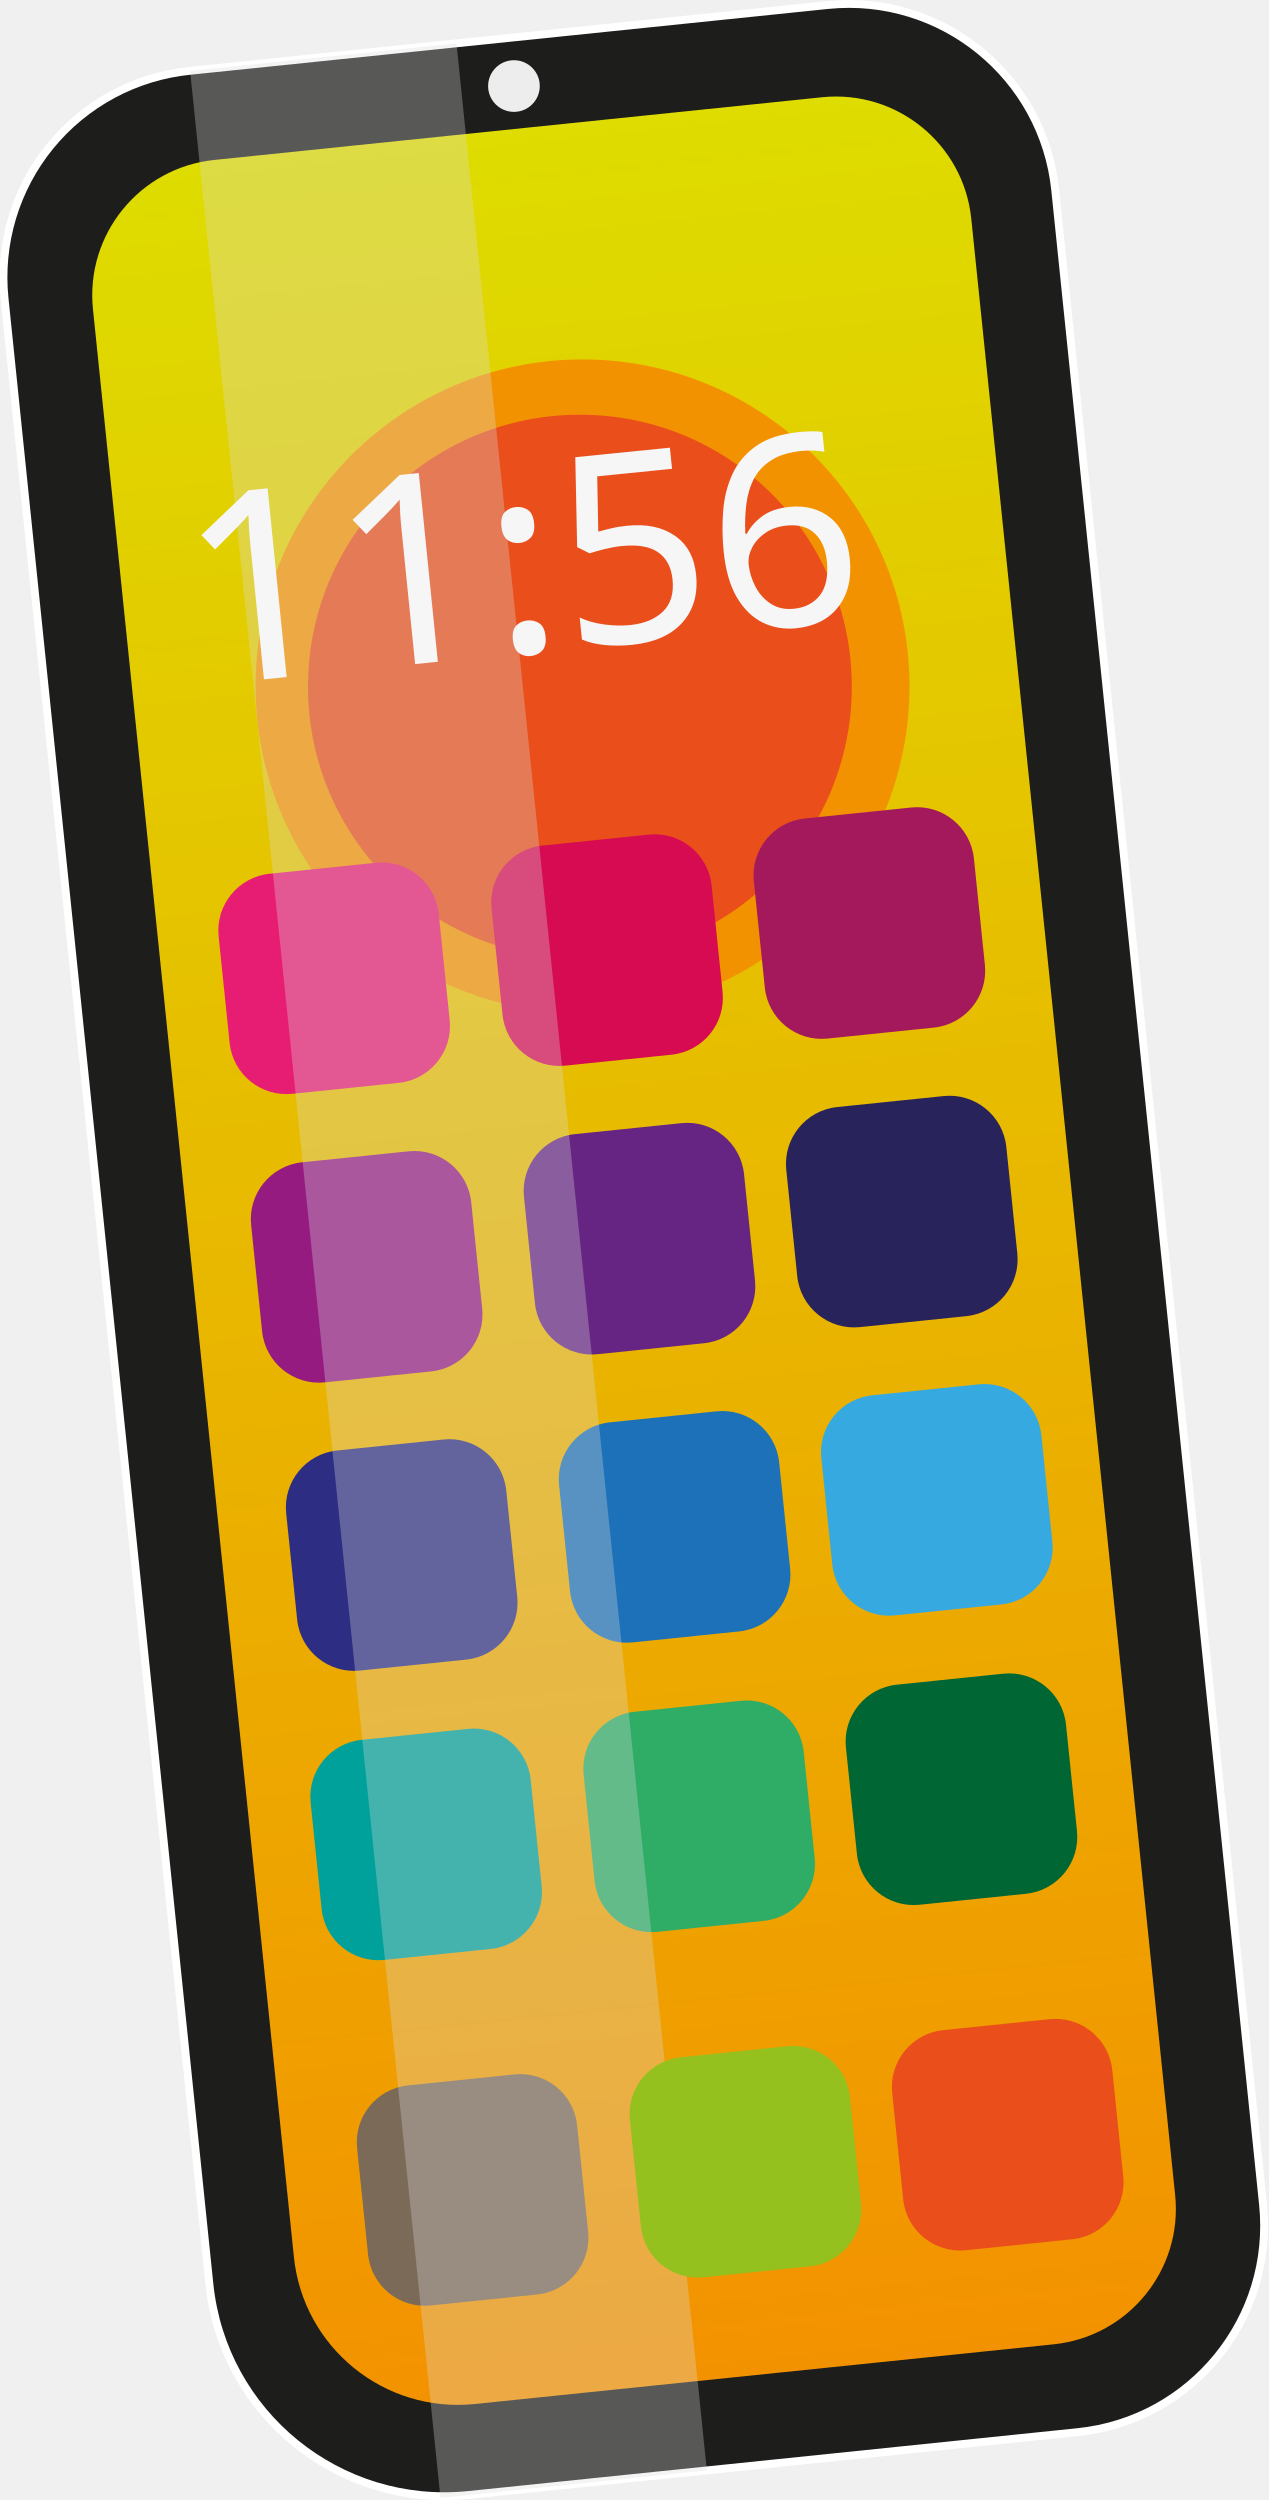
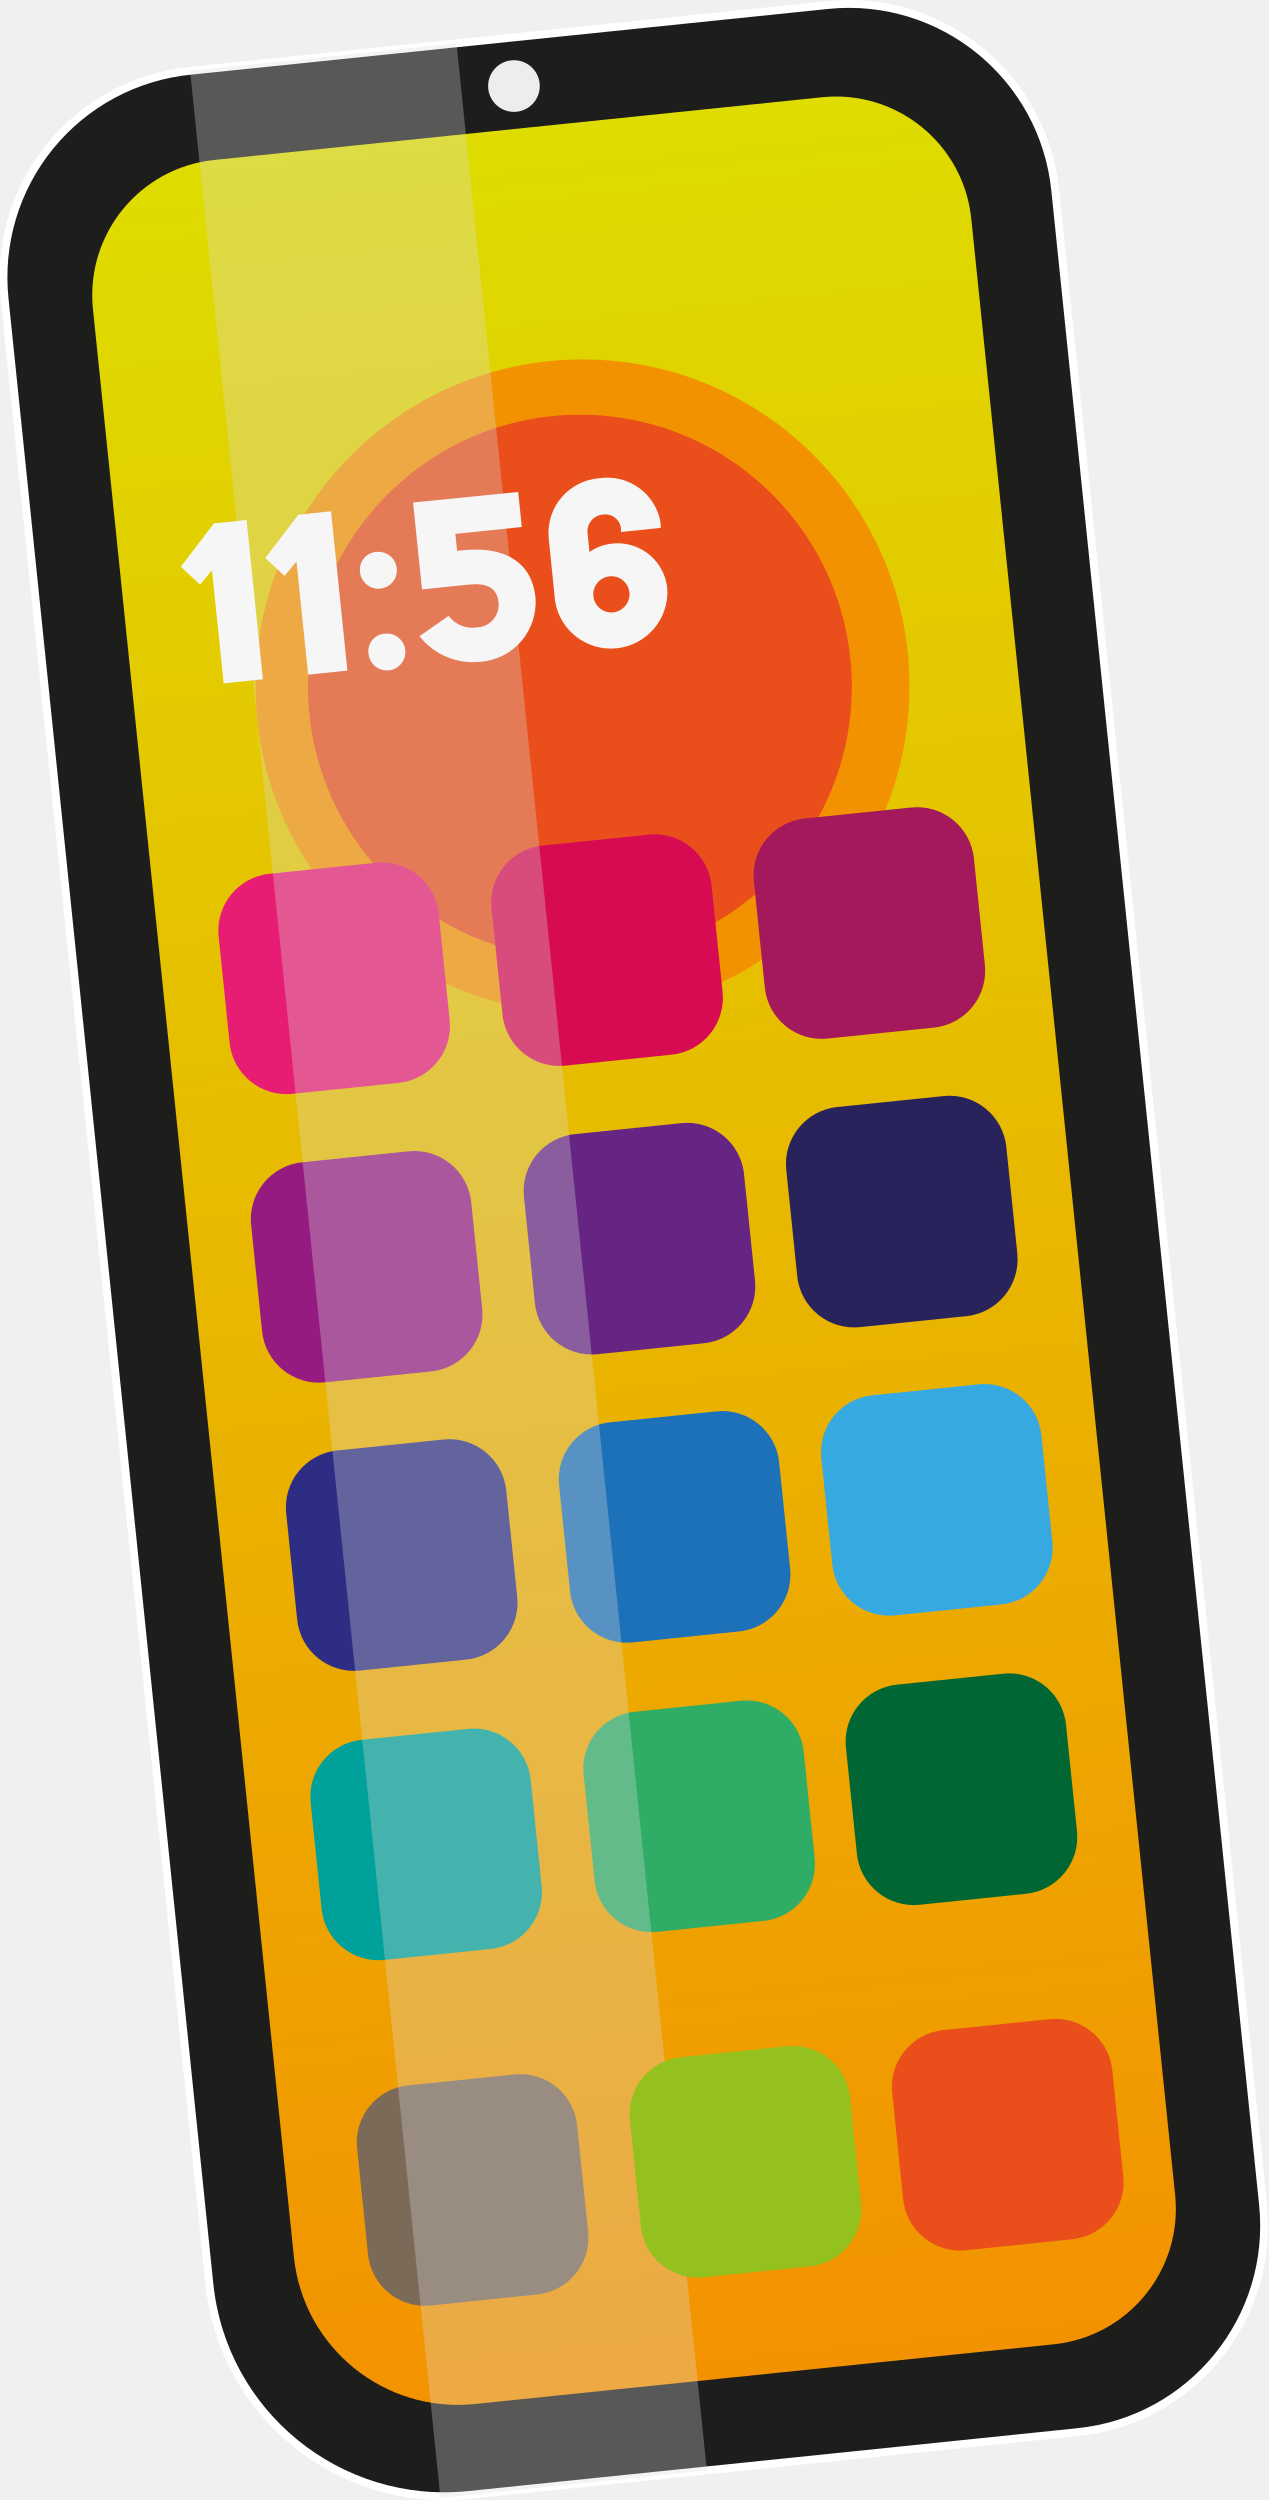
<svg xmlns="http://www.w3.org/2000/svg" id="Layer_1" data-name="Layer 1" viewBox="0 0 161.56 318.42">
  <defs>
-     <style>.cls-1{fill:#1d1d1b;stroke:#fff;stroke-miterlimit:10;}.cls-2{fill:url(#linear-gradient);}.cls-3{fill:#f39200;}.cls-4{fill:#e94e1b;}.cls-5{fill:#e71d73;}.cls-6{fill:#d60b52;}.cls-7{fill:#a3195b;}.cls-8{fill:#951b81;}.cls-9{fill:#662483;}.cls-10{fill:#29235c;}.cls-11{fill:#2d2e83;}.cls-12{fill:#1d71b8;}.cls-13{fill:#36a9e1;}.cls-14{fill:#00a19a;}.cls-15{fill:#2fac66;}.cls-16{fill:#063;}.cls-17{fill:#7b6a58;}.cls-18{fill:#dadada;opacity:0.31;}.cls-19{fill:#95c11f;}.cls-20{font-size:34px;fill:#f6f6f6;font-family:AcierBATText-Solid, Acier BAT;}.cls-21{fill:#ededed;}</style>
-     <linearGradient id="linear-gradient" x1="178.01" y1="28.62" x2="178.01" y2="316.32" gradientTransform="translate(-97.22 -13.01)" gradientUnits="userSpaceOnUse">
+     <style>.cls-1{fill:#1d1d1b;stroke:#fff;stroke-miterlimit:10;}.cls-2{fill:url(#linear-gradient);}.cls-3{fill:#f39200;}.cls-4{fill:#e94e1b;}.cls-5{fill:#e71d73;}.cls-6{fill:#d60b52;}.cls-7{fill:#a3195b;}.cls-8{fill:#951b81;}.cls-9{fill:#662483;}.cls-10{fill:#29235c;}.cls-11{fill:#2d2e83;}.cls-12{fill:#1d71b8;}.cls-13{fill:#36a9e1;}.cls-14{fill:#00a19a;}.cls-15{fill:#2fac66;}.cls-16{fill:#063;}.cls-17{fill:#7b6a58;}.cls-18{fill:#dadada;opacity:0.31;}.cls-19{fill:#95c11f;}.cls-20{fill:#f6f6f6;}.cls-21{fill:#ededed;}</style>
+     <linearGradient id="linear-gradient" x1="176.35" y1="4.27" x2="176.35" y2="291.97" gradientTransform="translate(-95.56 11.34)" gradientUnits="userSpaceOnUse">
      <stop offset="0" stop-color="#dedc00" />
      <stop offset="1" stop-color="#f39200" />
    </linearGradient>
  </defs>
  <path class="cls-1" d="M40,4H121.6A26.43,26.43,0,0,1,148,30.44v257.9a26.43,26.43,0,0,1-26.43,26.43h-78a30.1,30.1,0,0,1-30.1-30.1V30.44A26.43,26.43,0,0,1,40,4Z" transform="translate(-15.94 9.14) rotate(-5.89)" />
  <path class="cls-2" d="M41.88,15.61H119.7A17.33,17.33,0,0,1,137,32.93V286a17.33,17.33,0,0,1-17.33,17.33H45.54a21,21,0,0,1-21-21V32.93A17.33,17.33,0,0,1,41.88,15.61Z" transform="translate(-15.95 9.14) rotate(-5.89)" />
  <circle class="cls-3" cx="74.2" cy="87.42" r="41.64" />
  <circle class="cls-4" cx="73.86" cy="87.45" r="34.63" />
  <rect class="cls-5" x="28.48" y="110.51" width="28.18" height="28.18" rx="7.28" transform="translate(-12.57 5.03) rotate(-5.89)" />
  <rect class="cls-6" x="63.24" y="106.92" width="28.18" height="28.18" rx="7.28" transform="translate(-12.02 8.58) rotate(-5.89)" />
  <rect class="cls-7" x="96.65" y="103.47" width="28.18" height="28.18" rx="7.28" transform="translate(-11.49 11.99) rotate(-5.89)" />
  <rect class="cls-8" x="32.62" y="147.26" width="28.18" height="28.18" rx="7.28" transform="translate(-16.32 5.65) rotate(-5.89)" />
  <rect class="cls-9" x="67.37" y="143.67" width="28.18" height="28.18" rx="7.28" transform="translate(-15.77 9.2) rotate(-5.89)" />
  <rect class="cls-10" x="100.78" y="140.22" width="28.18" height="28.18" rx="7.28" transform="translate(-15.24 12.61) rotate(-5.89)" />
  <rect class="cls-11" x="37.09" y="183.97" width="28.18" height="28.18" rx="7.28" transform="translate(-20.07 6.3) rotate(-5.89)" />
  <rect class="cls-12" x="71.85" y="180.38" width="28.18" height="28.18" rx="7.28" transform="translate(-19.52 9.85) rotate(-5.89)" />
  <rect class="cls-13" x="105.25" y="176.93" width="28.18" height="28.18" rx="7.28" transform="translate(-18.99 13.27) rotate(-5.89)" />
  <rect class="cls-14" x="40.21" y="220.82" width="28.18" height="28.18" rx="7.28" transform="translate(-23.84 6.82) rotate(-5.89)" />
  <rect class="cls-15" x="74.97" y="217.24" width="28.18" height="28.18" rx="7.28" transform="translate(-23.28 10.37) rotate(-5.89)" />
  <rect class="cls-16" x="108.38" y="213.79" width="28.18" height="28.18" rx="7.28" transform="translate(-22.75 13.78) rotate(-5.89)" />
  <rect class="cls-17" x="46.12" y="264.83" width="28.18" height="28.18" rx="7.28" transform="translate(-28.32 7.66) rotate(-5.89)" />
  <rect class="cls-18" x="40.08" y="6.45" width="34.11" height="310.76" transform="translate(-16.32 6.72) rotate(-5.89)" />
  <rect class="cls-19" x="80.87" y="261.24" width="28.18" height="28.18" rx="7.28" transform="translate(-27.77 11.21) rotate(-5.89)" />
  <rect class="cls-4" x="114.28" y="257.79" width="28.18" height="28.18" rx="7.28" transform="translate(-27.24 14.62) rotate(-5.89)" />
-   <text class="cls-20" transform="matrix(0.99, -0.1, 0.1, 0.99, 24.57, 87.44)">11:56</text>
+   <path class="cls-20" d="M27,72.63l-1.52,1.83-2.45-2.27,4.21-5.53,4.16-.43,2.09,20.29-5,.52Z" />
+   <path class="cls-20" d="M37.76,71.52l-1.52,1.83-2.45-2.27L38,65.55l4.16-.43,2.09,20.29-5,.52Z" />
+   <path class="cls-20" d="M48.06,70.29a2.35,2.35,0,1,1-2.2,2.58A2.25,2.25,0,0,1,48.06,70.29ZM49.13,80.7a2.35,2.35,0,1,1-2.19,2.59A2.24,2.24,0,0,1,49.13,80.7Z" />
+   <path class="cls-20" d="M57.14,78.44a3.77,3.77,0,0,0,3.53,1.48,2.88,2.88,0,0,0,2.82-3.23c-.2-1.92-1.63-2.46-3.82-2.23l-5.92.61L52.61,64,66,62.66l.46,4.46L58,68l.22,2.16.81-.08c4.94-.51,8.68,1.29,9.17,6a7.6,7.6,0,0,1-7.08,8.22,8.68,8.68,0,0,1-7.69-3.27Z" />
+   <path class="cls-20" d="M69.87,68.38a7,7,0,0,1,6.48-7.47,6.87,6.87,0,0,1,7.81,5.82l0,.51-5.07.52,0-.5a2,2,0,0,0-2.26-1.72,2.13,2.13,0,0,0-2,2.32l.25,2.44A6.36,6.36,0,0,1,85,75.08a7.2,7.2,0,0,1-14.3,1.48ZM78.11,78a2.36,2.36,0,0,0,2.07-2.43A2.31,2.31,0,1,0,78.11,78Z" />
  <circle class="cls-21" cx="65.46" cy="10.96" r="3.29" />
</svg>
